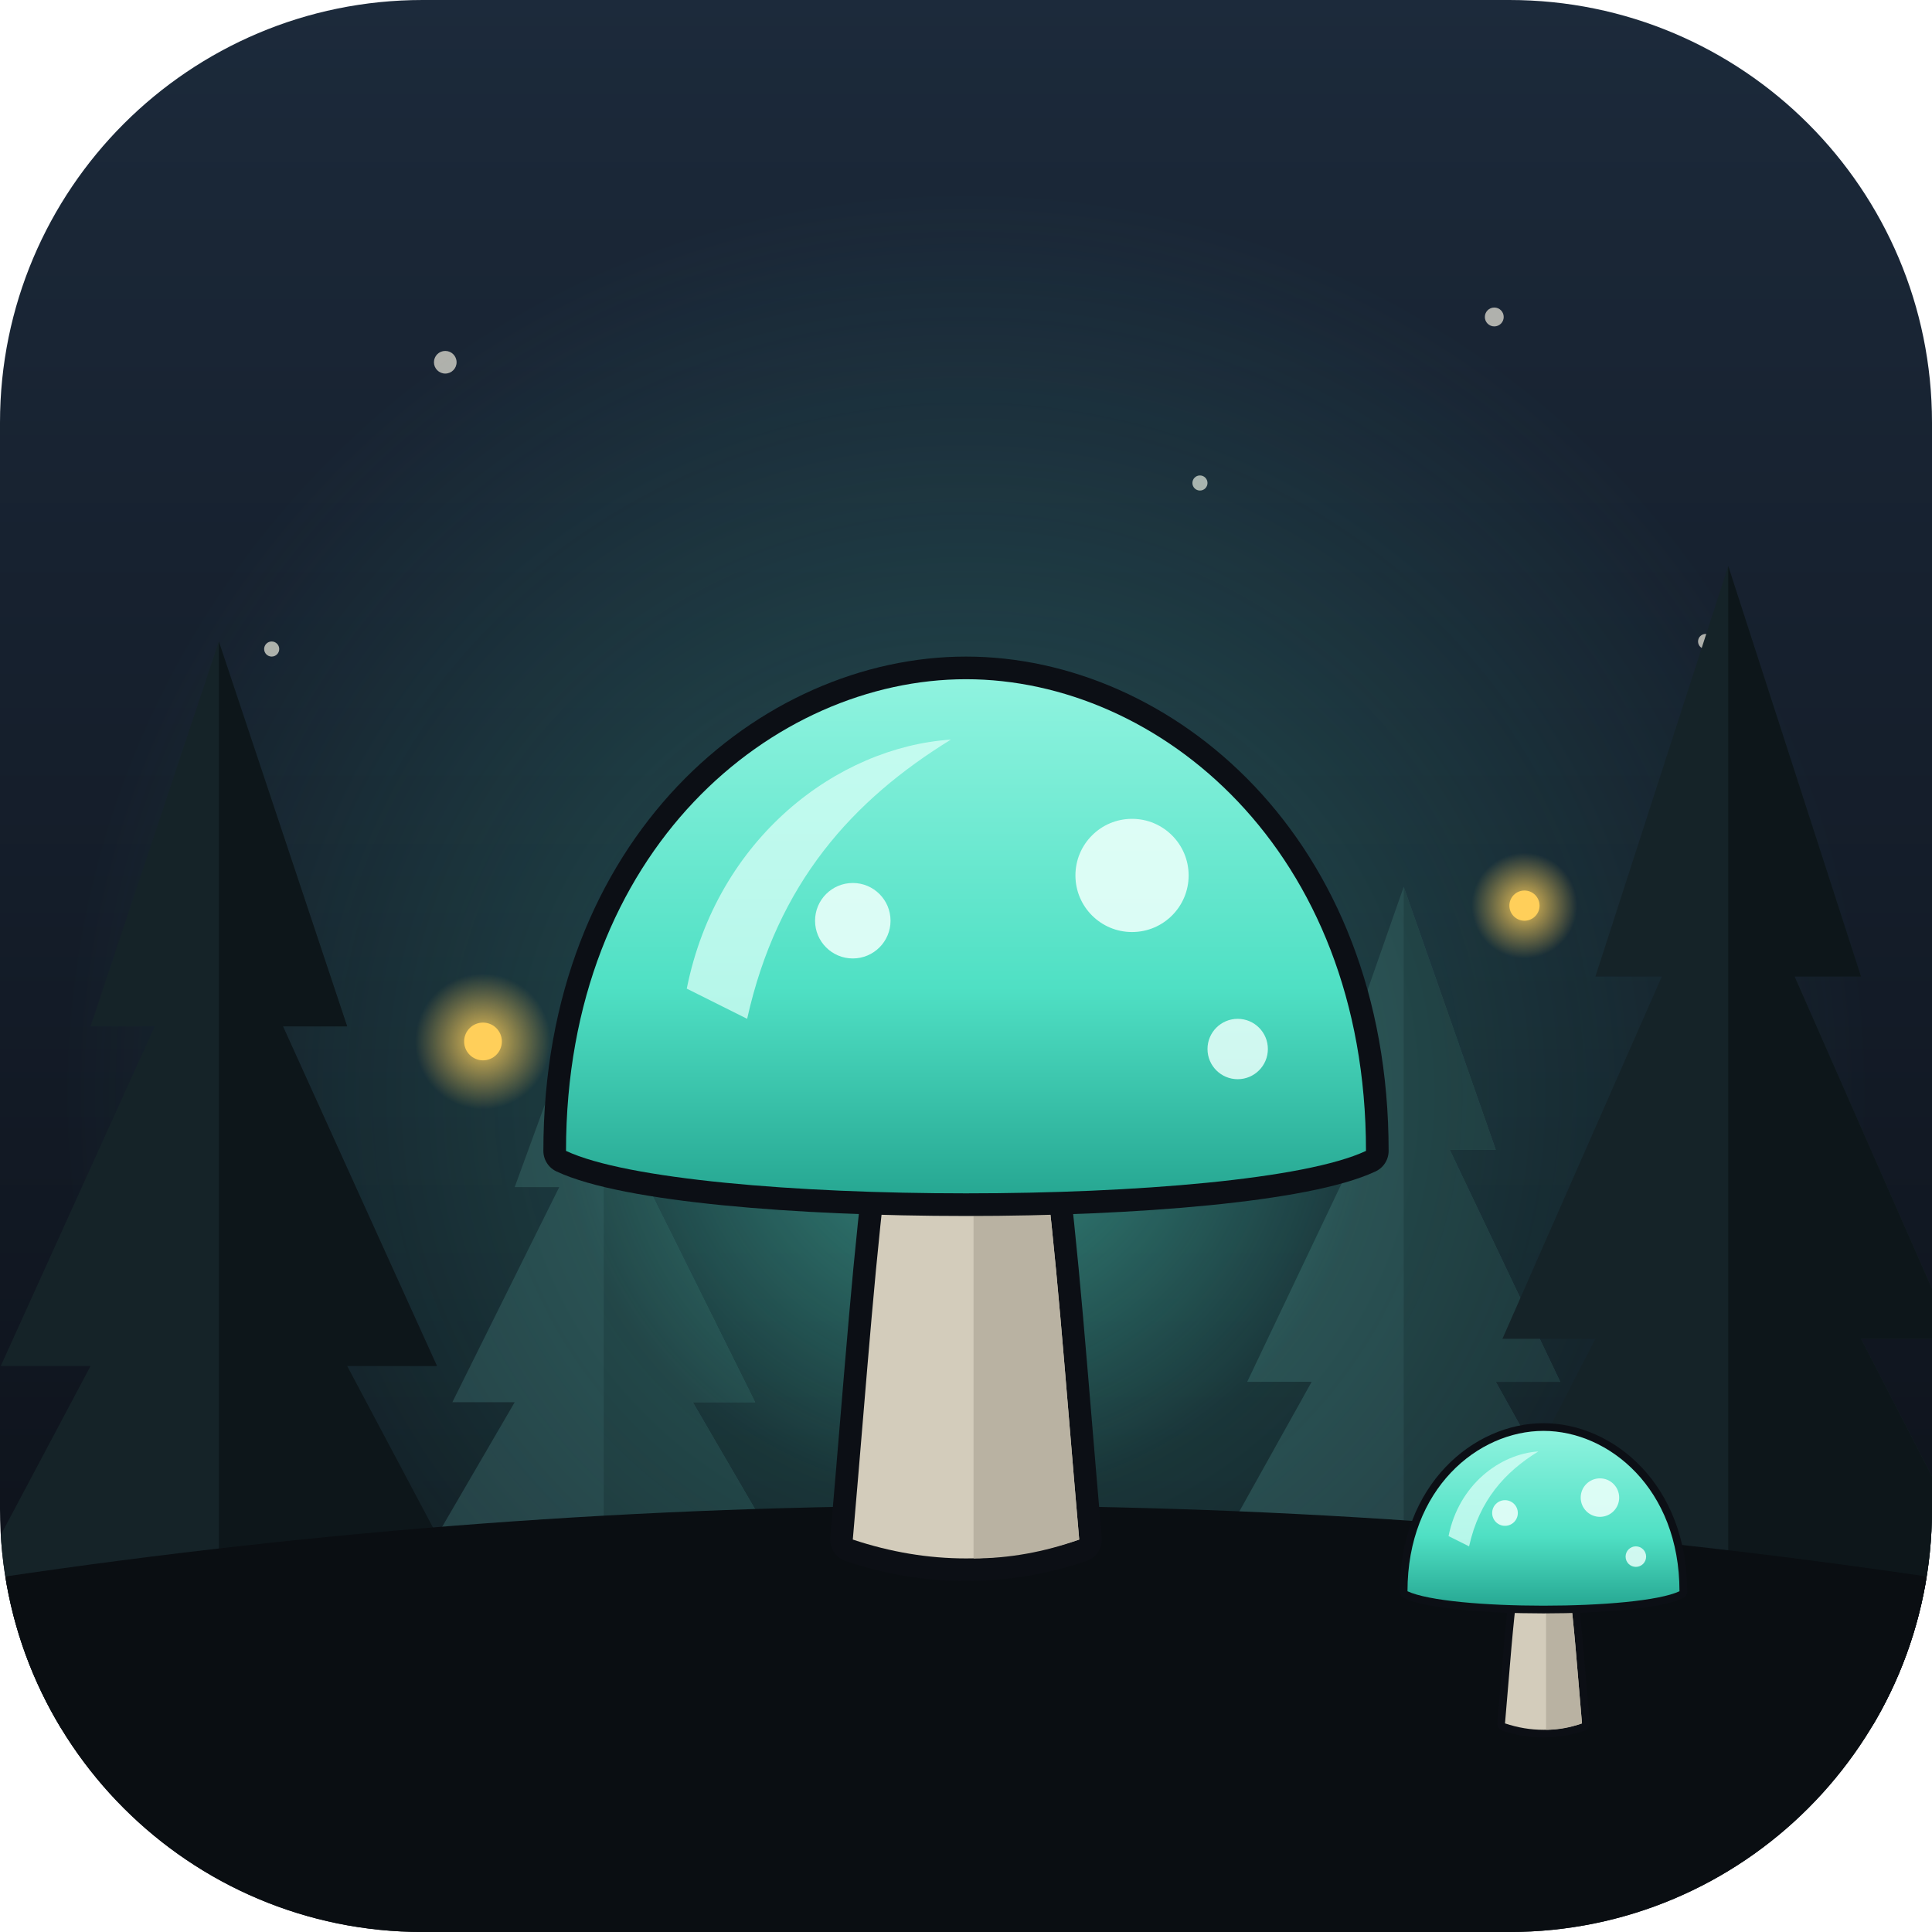
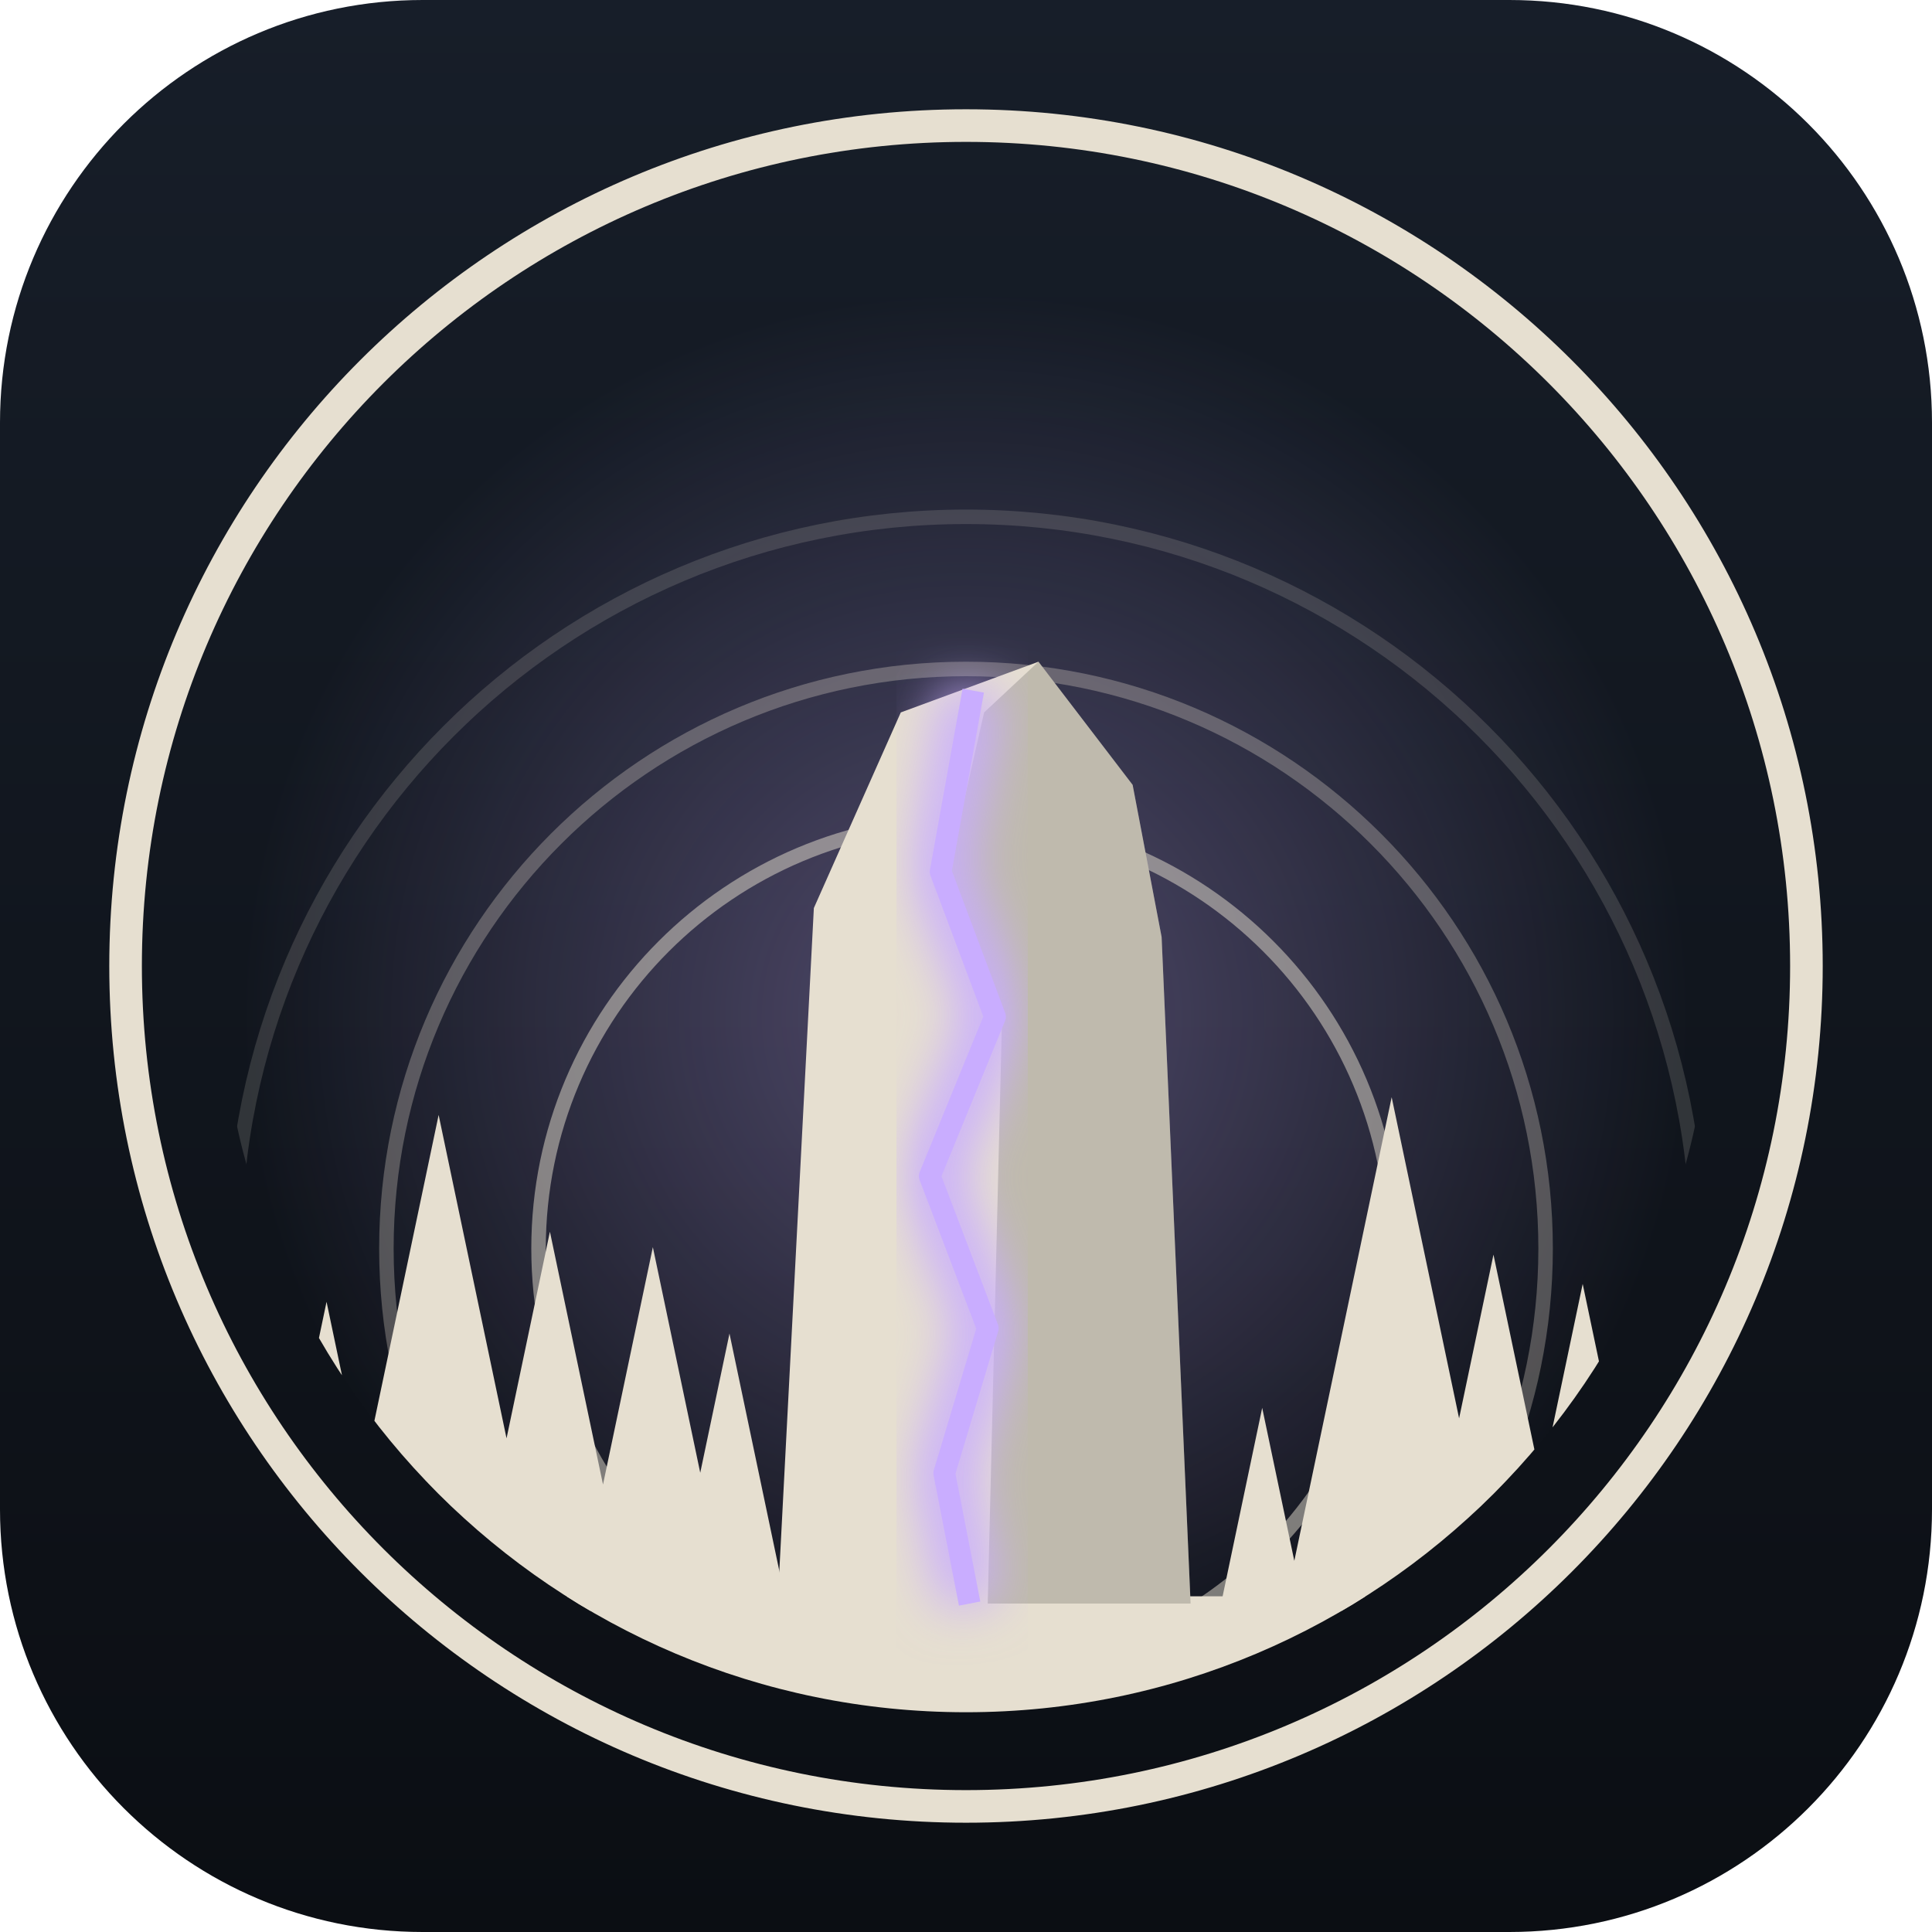
<svg xmlns="http://www.w3.org/2000/svg" viewBox="0 0 512 512">
  <defs>
-     <linearGradient id="bgm" x1="0" y1="0" x2="0" y2="1">
-       <stop offset="0" stop-color="#1c2a3b" />
-       <stop offset=".7" stop-color="#101620" />
-       <stop offset="1" stop-color="#0c0f15" />
+     <linearGradient id="ib" x1="0" y1="0" x2="0" y2="1">
+       <stop offset="0" stop-color="#171e29" />
+       <stop offset="1" stop-color="#0b0e13" />
    </linearGradient>
-     <radialGradient id="halom" cx="256" cy="290" r="240" gradientUnits="userSpaceOnUse">
-       <stop offset="0" stop-color="#4fe0c4" stop-opacity=".6" />
-       <stop offset=".45" stop-color="#4fe0c4" stop-opacity=".16" />
-       <stop offset="1" stop-color="#4fe0c4" stop-opacity="0" />
-     </radialGradient>
-     <linearGradient id="capm" x1="0" y1="0" x2="0" y2="1">
-       <stop offset="0" stop-color="#8ff3df" />
-       <stop offset=".6" stop-color="#4fe0c4" />
-       <stop offset="1" stop-color="#27a893" />
-     </linearGradient>
-     <radialGradient id="wispm">
-       <stop offset="0" stop-color="#ffcf5a" stop-opacity=".9" />
-       <stop offset="1" stop-color="#ffcf5a" stop-opacity="0" />
-     </radialGradient>
-     <clipPath id="clipm">
-       <rect width="512" height="512" rx="112" />
-     </clipPath>
  </defs>
-   <g clip-path="url(#clipm)">
-     <rect width="512" height="512" fill="url(#bgm)" />
-     <g fill="#f1ece0" opacity=".7">
-       <circle cx="118" cy="96" r="3" />
-       <circle cx="396" cy="84" r="2.5" />
-       <circle cx="318" cy="128" r="2" />
-       <circle cx="72" cy="172" r="2" />
-       <circle cx="452" cy="170" r="2" />
+   <rect width="512" height="512" rx="112" fill="url(#ib)" />
+   <g transform="translate(10.24 10.24) scale(0.96)">
+     <defs>
+       <clipPath id="ini">
+         <circle cx="256" cy="256" r="206" />
+       </clipPath>
+       <radialGradient id="haloi" cx="256" cy="270" r="200" gradientUnits="userSpaceOnUse">
+         <stop offset="0" stop-color="#c9adff" stop-opacity=".35" />
+         <stop offset="1" stop-color="#c9adff" stop-opacity="0" />
+       </radialGradient>
+       <filter id="bli" x="-50%" y="-50%" width="200%" height="200%">
+         <feGaussianBlur stdDeviation="7" />
+       </filter>
+     </defs>
+     <circle cx="256" cy="256" r="232" fill="none" stroke="#e6dfd0" stroke-width="9" />
+     <g clip-path="url(#ini)">
+       <circle cx="256" cy="270" r="200" fill="url(#haloi)" />
+       <g transform="translate(0 34)">
+         <g fill="none" stroke="#e6dfd0" stroke-width="4">
+           <circle cx="256" cy="300" r="118" opacity=".5" />
+           <circle cx="256" cy="300" r="160" opacity=".3" />
+           <circle cx="256" cy="300" r="202" opacity=".16" />
+         </g>
+         <path d="M46,400 L57.762,343.992 L69.523,400 Z M61.566,400 L79.478,314.704 L97.39,400 Z M81.674,400 L110.419,263.119 L139.164,400 Z M119.165,400 L141.141,295.356 L163.116,400 Z M148.475,400 L169.557,299.608 L190.64,400 Z M174.634,400 L190.708,323.459 L206.782,400 Z  M326,400 L337.764,343.979 L349.529,400 Z M343.733,400 L373.506,258.22 L403.28,400 Z M380.963,400 L401.61,301.677 L422.258,400 Z M407.287,400 L426.238,309.756 L445.189,400 Z M434.644,400 L460.214,278.238 L485.784,400 Z M464.127,400 L478.287,332.573 L492.446,400 Z " fill="#e6dfd0" />
+         <rect x="0" y="396" width="512" height="130" fill="#e6dfd0" />
+         <path d="M204,398 L214,206 L238,152 L276,138 L302,172 L310,214 L318,398 Z" fill="#e6dfd0" />
+         <path d="M276,138 L302,172 L310,214 L318,398 L262,398 L266,234 L251,196 L261,152 Z" fill="#0b0e13" opacity=".18" />
+         <path d="M258,146 L249,196 L264,236 L246,280 L262,322 L250,362 L257,398" fill="none" stroke="#c9adff" stroke-width="16" stroke-linejoin="round" filter="url(#bli)" />
+         <path d="M258,146 L249,196 L264,236 L246,280 L262,322 L250,362 L257,398" fill="none" stroke="#c9adff" stroke-width="6" stroke-linejoin="round" />
+       </g>
    </g>
-     <rect x="154.1" y="428.6" width="11.8" height="15.2" fill="#1a2a31" />
-     <polygon points="160,250 183.6,314.6 171.8,314.6 200.12,371.6 183.6,371.6 219,432.4 101,432.4 136.4,371.6 119.88,371.6 148.2,314.6 136.4,314.6" fill="#22363d" />
-     <polygon points="160,250 183.6,314.6 171.8,314.6 200.12,371.6 183.6,371.6 219,432.4 160,432.4" fill="#1a2a31" />
-     <rect x="365.9" y="427.7" width="12.2" height="16.4" fill="#1a2a31" />
-     <polygon points="372,235 396.4,304.7 384.2,304.7 413.48,366.2 396.4,366.2 433,431.8 311,431.8 347.6,366.2 330.52,366.2 359.8,304.7 347.6,304.7" fill="#22363d" />
-     <polygon points="372,235 396.4,304.7 384.2,304.7 413.48,366.2 396.4,366.2 433,431.8 372,431.8" fill="#1a2a31" />
-     <rect width="512" height="512" fill="url(#halom)" />
-     <rect x="49.5" y="452" width="17" height="24" fill="#0d161a" />
-     <polygon points="58,170 92,272 75,272 115.8,362 92,362 143,458 -27,458 24,362 0.2,362 41,272 24,272" fill="#152328" />
-     <polygon points="58,170 92,272 75,272 115.8,362 92,362 143,458 58,458" fill="#0d161a" />
-     <rect x="449.2" y="450.8" width="17.6" height="25.6" fill="#0d161a" />
-     <polygon points="458,150 493.2,258.8 475.6,258.8 517.84,354.8 493.2,354.8 546,457.2 370,457.2 422.8,354.8 398.16,354.8 440.4,258.8 422.8,258.8" fill="#152328" />
-     <polygon points="458,150 493.2,258.8 475.6,258.8 517.84,354.8 493.2,354.8 546,457.2 458,457.2" fill="#0d161a" />
-     <path d="M0,418 Q256,380 512,418 L512,512 L0,512 Z" fill="#0a0e12" />
-     <g stroke="#0c0f15" stroke-width="12" stroke-linejoin="round" paint-order="stroke">
-       <path d="M226,408 C230,362 232,332 236,302 L276,302 C280,332 282,362 286,408 Q256,418 226,408 Z" fill="#d3ccbb" />
-       <path d="M258,302 L276,302 C280,332 282,362 286,408 Q272,413 258,413 Z" fill="#b9b2a2" stroke="none" />
-       <path d="M150,305 C150,225 205,180 256,180 C307,180 362,225 362,305 C330,320 182,320 150,305 Z" fill="url(#capm)" />
-     </g>
-     <path d="M182,262 C190,222 222,198 252,196 C226,212 206,234 198,270 Z" fill="#dafff7" opacity=".75" />
-     <circle cx="300" cy="232" r="15" fill="#e9fffa" opacity=".9" />
-     <circle cx="226" cy="244" r="10" fill="#e9fffa" opacity=".9" />
-     <circle cx="328" cy="278" r="8" fill="#e9fffa" opacity=".85" />
-     <g transform="translate(322 318) scale(.34)">
-       <g stroke="#0c0f15" stroke-width="12" stroke-linejoin="round" paint-order="stroke">
-         <path d="M226,408 C230,362 232,332 236,302 L276,302 C280,332 282,362 286,408 Q256,418 226,408 Z" fill="#d3ccbb" />
-         <path d="M258,302 L276,302 C280,332 282,362 286,408 Q272,413 258,413 Z" fill="#b9b2a2" stroke="none" />
-         <path d="M150,305 C150,225 205,180 256,180 C307,180 362,225 362,305 C330,320 182,320 150,305 Z" fill="url(#capm)" />
-       </g>
-       <path d="M182,262 C190,222 222,198 252,196 C226,212 206,234 198,270 Z" fill="#dafff7" opacity=".75" />
-       <circle cx="300" cy="232" r="15" fill="#e9fffa" opacity=".9" />
-       <circle cx="226" cy="244" r="10" fill="#e9fffa" opacity=".9" />
-       <circle cx="328" cy="278" r="8" fill="#e9fffa" opacity=".85" />
-     </g>
-     <circle cx="128" cy="276" r="18" fill="url(#wispm)" />
-     <circle cx="128" cy="276" r="5" fill="#ffcf5a" />
-     <circle cx="404" cy="240" r="14" fill="url(#wispm)" />
-     <circle cx="404" cy="240" r="4" fill="#ffcf5a" />
  </g>
</svg>
